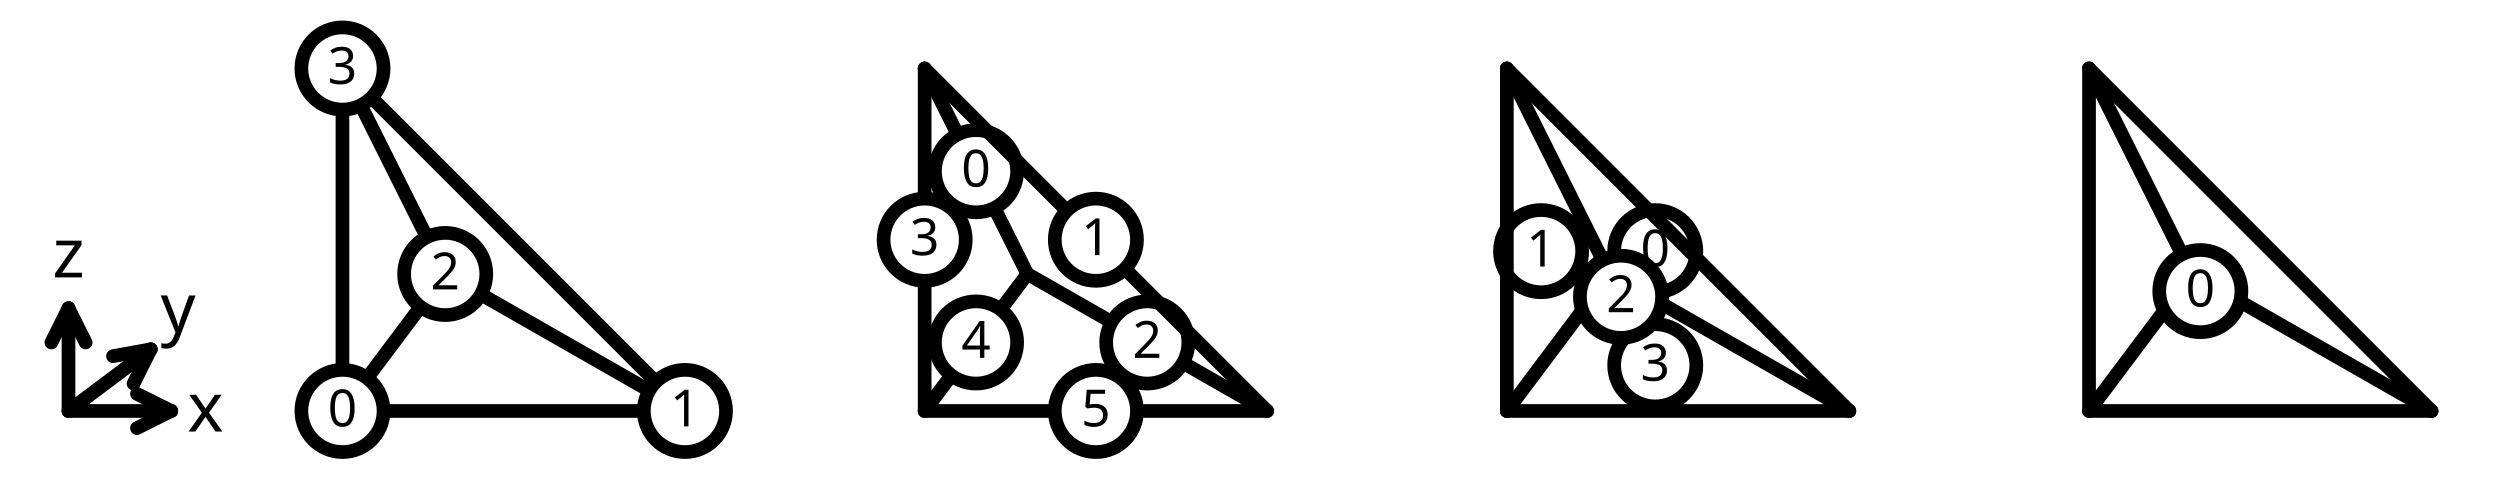
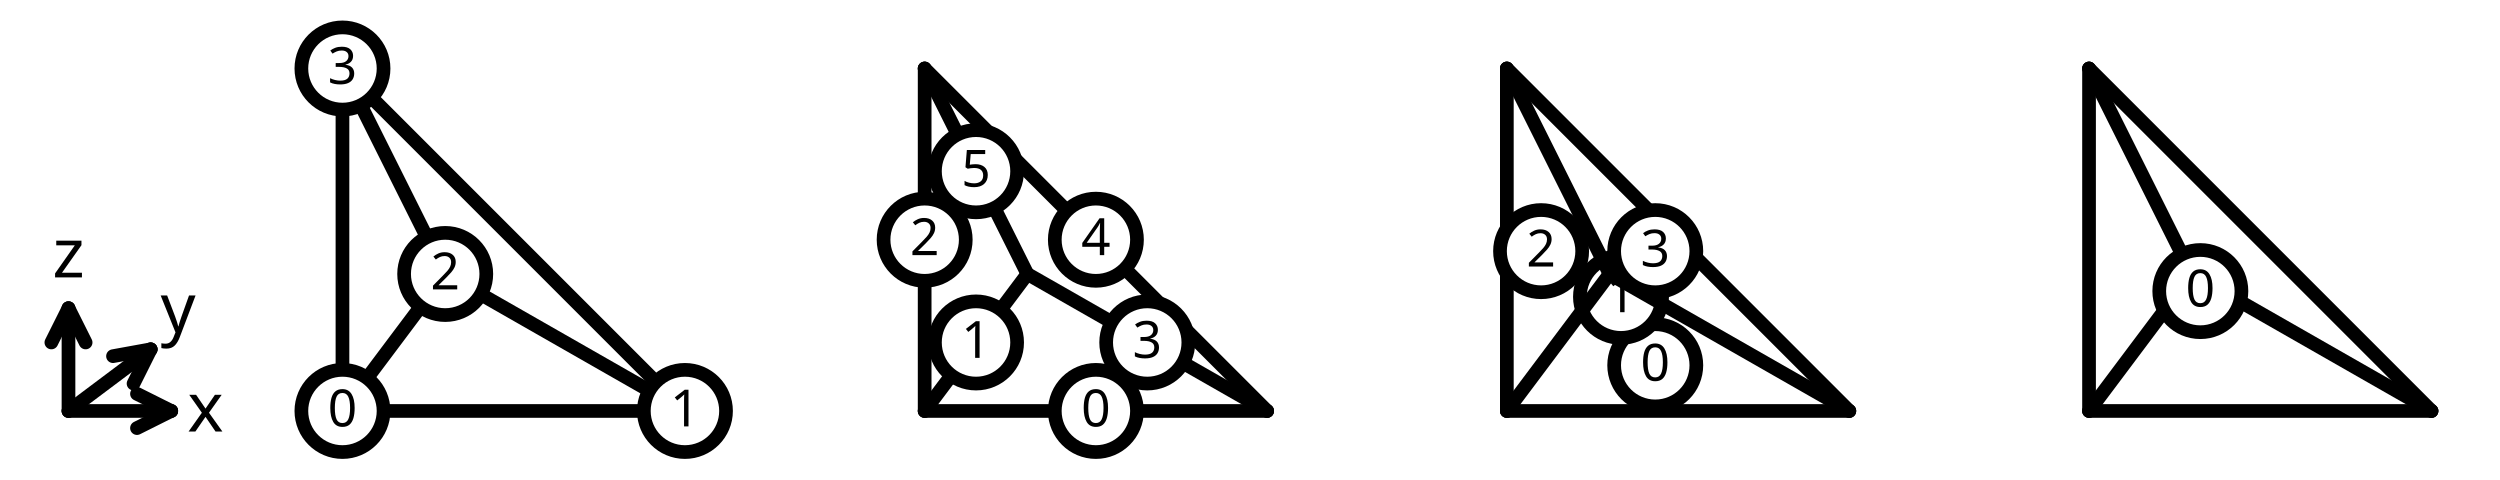
<svg width="730" height="140">
  <style type="text/css">
  text { text-anchor:middle; font-size:15px; font-family: "Lato Bold" }
  line { stroke-width: 4px; stroke-linecap: round; stroke: #000000 }
  circle { fill: #FFFFFF; stroke: #000000; stroke-width:4px}
  rect { fill: #FFFFFF; stroke: #FFFFFF; stroke-width:4px}
</style>
  <rect x="0" y="0" width="730" height="140" />
  <line x1="20" y1="120" x2="20" y2="90" />
  <line x1="15" y1="100" x2="20" y2="90" />
  <line x1="25" y1="100" x2="20" y2="90" />
  <line x1="20" y1="120" x2="50" y2="120" />
  <line x1="40" y1="115" x2="50" y2="120" />
  <line x1="40" y1="125" x2="50" y2="120" />
  <line x1="20" y1="120" x2="44" y2="102" />
  <line x1="33" y1="104" x2="44" y2="102" />
  <line x1="39" y1="112" x2="44" y2="102" />
  <text x="60" y="120" fill="#000000" dy=".3em" style="font-family:&quot;Libertinus Serif Semibold Italic&quot;;font-size:20px">x</text>
  <text x="52" y="91" fill="#000000" dy=".3em" style="font-family:&quot;Libertinus Serif Semibold Italic&quot;;font-size:20px">y</text>
  <text x="20" y="75" fill="#000000" dy=".3em" style="font-family:&quot;Libertinus Serif Semibold Italic&quot;;font-size:20px">z</text>
+   <line x1="100.0" y1="120.0" x2="200.0" y2="120.0" />
+   <line x1="100.0" y1="120.0" x2="130.0" y2="80.0" />
+   <line x1="100.0" y1="120.0" x2="100.0" y2="20.0" />
+   <line x1="200.0" y1="120.0" x2="130.0" y2="80.0" />
+   <line x1="200.0" y1="120.0" x2="100.0" y2="20.0" />
  <line x1="130.0" y1="80.0" x2="100.0" y2="20.0" />
-   <line x1="200.0" y1="120.0" x2="100.0" y2="20.0" />
-   <line x1="200.0" y1="120.0" x2="130.0" y2="80.0" />
-   <line x1="100.0" y1="120.0" x2="100.0" y2="20.0" />
-   <line x1="100.0" y1="120.0" x2="130.0" y2="80.0" />
-   <line x1="100.0" y1="120.0" x2="200.0" y2="120.0" />
  <circle cx="100.0" cy="120.0" r="12px" />
  <text x="100.0" y="120.0" dy=".3em">0</text>
  <circle cx="200.0" cy="120.0" r="12px" />
  <text x="200.0" y="120.0" dy=".3em">1</text>
  <circle cx="130.0" cy="80.0" r="12px" />
  <text x="130.0" y="80.0" dy=".3em">2</text>
  <circle cx="100.0" cy="20.0" r="12px" />
  <text x="100.0" y="20.0" dy=".3em">3</text>
+   <line x1="270.0" y1="120.0" x2="370.0" y2="120.0" />
+   <line x1="270.0" y1="120.0" x2="270.0" y2="20.0" />
+   <line x1="370.0" y1="120.0" x2="270.0" y2="20.0" />
+   <circle cx="320.0" cy="120.0" r="12px" />
+   <text x="320.0" y="120.0" dy=".3em">0</text>
+   <circle cx="270.0" cy="70.0" r="12px" />
+   <text x="270.0" y="70.0" dy=".3em">2</text>
+   <circle cx="320.0" cy="70.0" r="12px" />
+   <text x="320.0" y="70.0" dy=".3em">4</text>
+   <line x1="270.0" y1="120.0" x2="300.0" y2="80.0" />
+   <line x1="370.0" y1="120.0" x2="300.0" y2="80.0" />
  <line x1="300.0" y1="80.0" x2="270.0" y2="20.0" />
-   <line x1="370.0" y1="120.0" x2="300.0" y2="80.0" />
-   <line x1="270.0" y1="120.0" x2="300.0" y2="80.0" />
+   <circle cx="285.0" cy="100.0" r="12px" />
+   <text x="285.0" y="100.0" dy=".3em">1</text>
+   <circle cx="335.0" cy="100.0" r="12px" />
+   <text x="335.0" y="100.0" dy=".3em">3</text>
  <circle cx="285.0" cy="50.0" r="12px" />
-   <text x="285.0" y="50.0" dy=".3em">0</text>
-   <circle cx="335.0" cy="100.0" r="12px" />
-   <text x="335.0" y="100.0" dy=".3em">2</text>
-   <circle cx="285.0" cy="100.0" r="12px" />
-   <text x="285.0" y="100.0" dy=".3em">4</text>
-   <line x1="370.0" y1="120.0" x2="270.0" y2="20.0" />
-   <line x1="270.0" y1="120.0" x2="270.0" y2="20.0" />
-   <line x1="270.0" y1="120.0" x2="370.0" y2="120.0" />
-   <circle cx="320.0" cy="70.0" r="12px" />
-   <text x="320.0" y="70.0" dy=".3em">1</text>
-   <circle cx="270.0" cy="70.0" r="12px" />
-   <text x="270.0" y="70.0" dy=".3em">3</text>
-   <circle cx="320.0" cy="120.0" r="12px" />
-   <text x="320.0" y="120.0" dy=".3em">5</text>
+   <text x="285.0" y="50.0" dy=".3em">5</text>
+   <line x1="440.0" y1="120.0" x2="540.0" y2="120.0" />
+   <line x1="440.0" y1="120.0" x2="440.0" y2="20.0" />
+   <line x1="540.0" y1="120.0" x2="440.0" y2="20.0" />
+   <circle cx="483.333" cy="106.667" r="12px" />
+   <text x="483.333" y="106.667" dy=".3em">0</text>
+   <circle cx="473.333" cy="86.667" r="12px" />
+   <text x="473.333" y="86.667" dy=".3em">1</text>
+   <circle cx="483.333" cy="73.333" r="12px" />
+   <text x="483.333" y="73.333" dy=".3em">3</text>
+   <line x1="440.0" y1="120.0" x2="470.0" y2="80.0" />
+   <line x1="540.0" y1="120.0" x2="470.0" y2="80.0" />
  <line x1="470.0" y1="80.0" x2="440.0" y2="20.0" />
-   <line x1="540.0" y1="120.0" x2="470.0" y2="80.0" />
-   <line x1="440.0" y1="120.0" x2="470.0" y2="80.0" />
-   <circle cx="483.333" cy="73.333" r="12px" />
-   <text x="483.333" y="73.333" dy=".3em">0</text>
  <circle cx="450.0" cy="73.333" r="12px" />
-   <text x="450.0" y="73.333" dy=".3em">1</text>
-   <circle cx="483.333" cy="106.667" r="12px" />
-   <text x="483.333" y="106.667" dy=".3em">3</text>
-   <line x1="540.0" y1="120.0" x2="440.0" y2="20.0" />
-   <line x1="440.0" y1="120.0" x2="440.0" y2="20.0" />
-   <line x1="440.0" y1="120.0" x2="540.0" y2="120.0" />
-   <circle cx="473.333" cy="86.667" r="12px" />
-   <text x="473.333" y="86.667" dy=".3em">2</text>
+   <text x="450.0" y="73.333" dy=".3em">2</text>
+   <line x1="610.0" y1="120.0" x2="710.0" y2="120.0" />
+   <line x1="610.0" y1="120.0" x2="640.0" y2="80.0" />
+   <line x1="610.0" y1="120.0" x2="610.0" y2="20.0" />
+   <line x1="710.0" y1="120.0" x2="640.0" y2="80.0" />
+   <line x1="710.0" y1="120.0" x2="610.0" y2="20.0" />
  <line x1="640.0" y1="80.0" x2="610.0" y2="20.0" />
-   <line x1="710.0" y1="120.0" x2="610.0" y2="20.0" />
-   <line x1="710.0" y1="120.0" x2="640.0" y2="80.0" />
-   <line x1="610.0" y1="120.0" x2="610.0" y2="20.0" />
-   <line x1="610.0" y1="120.0" x2="640.0" y2="80.0" />
-   <line x1="610.0" y1="120.0" x2="710.0" y2="120.0" />
  <circle cx="642.5" cy="85.0" r="12px" />
  <text x="642.5" y="85.0" dy=".3em">0</text>
</svg>
